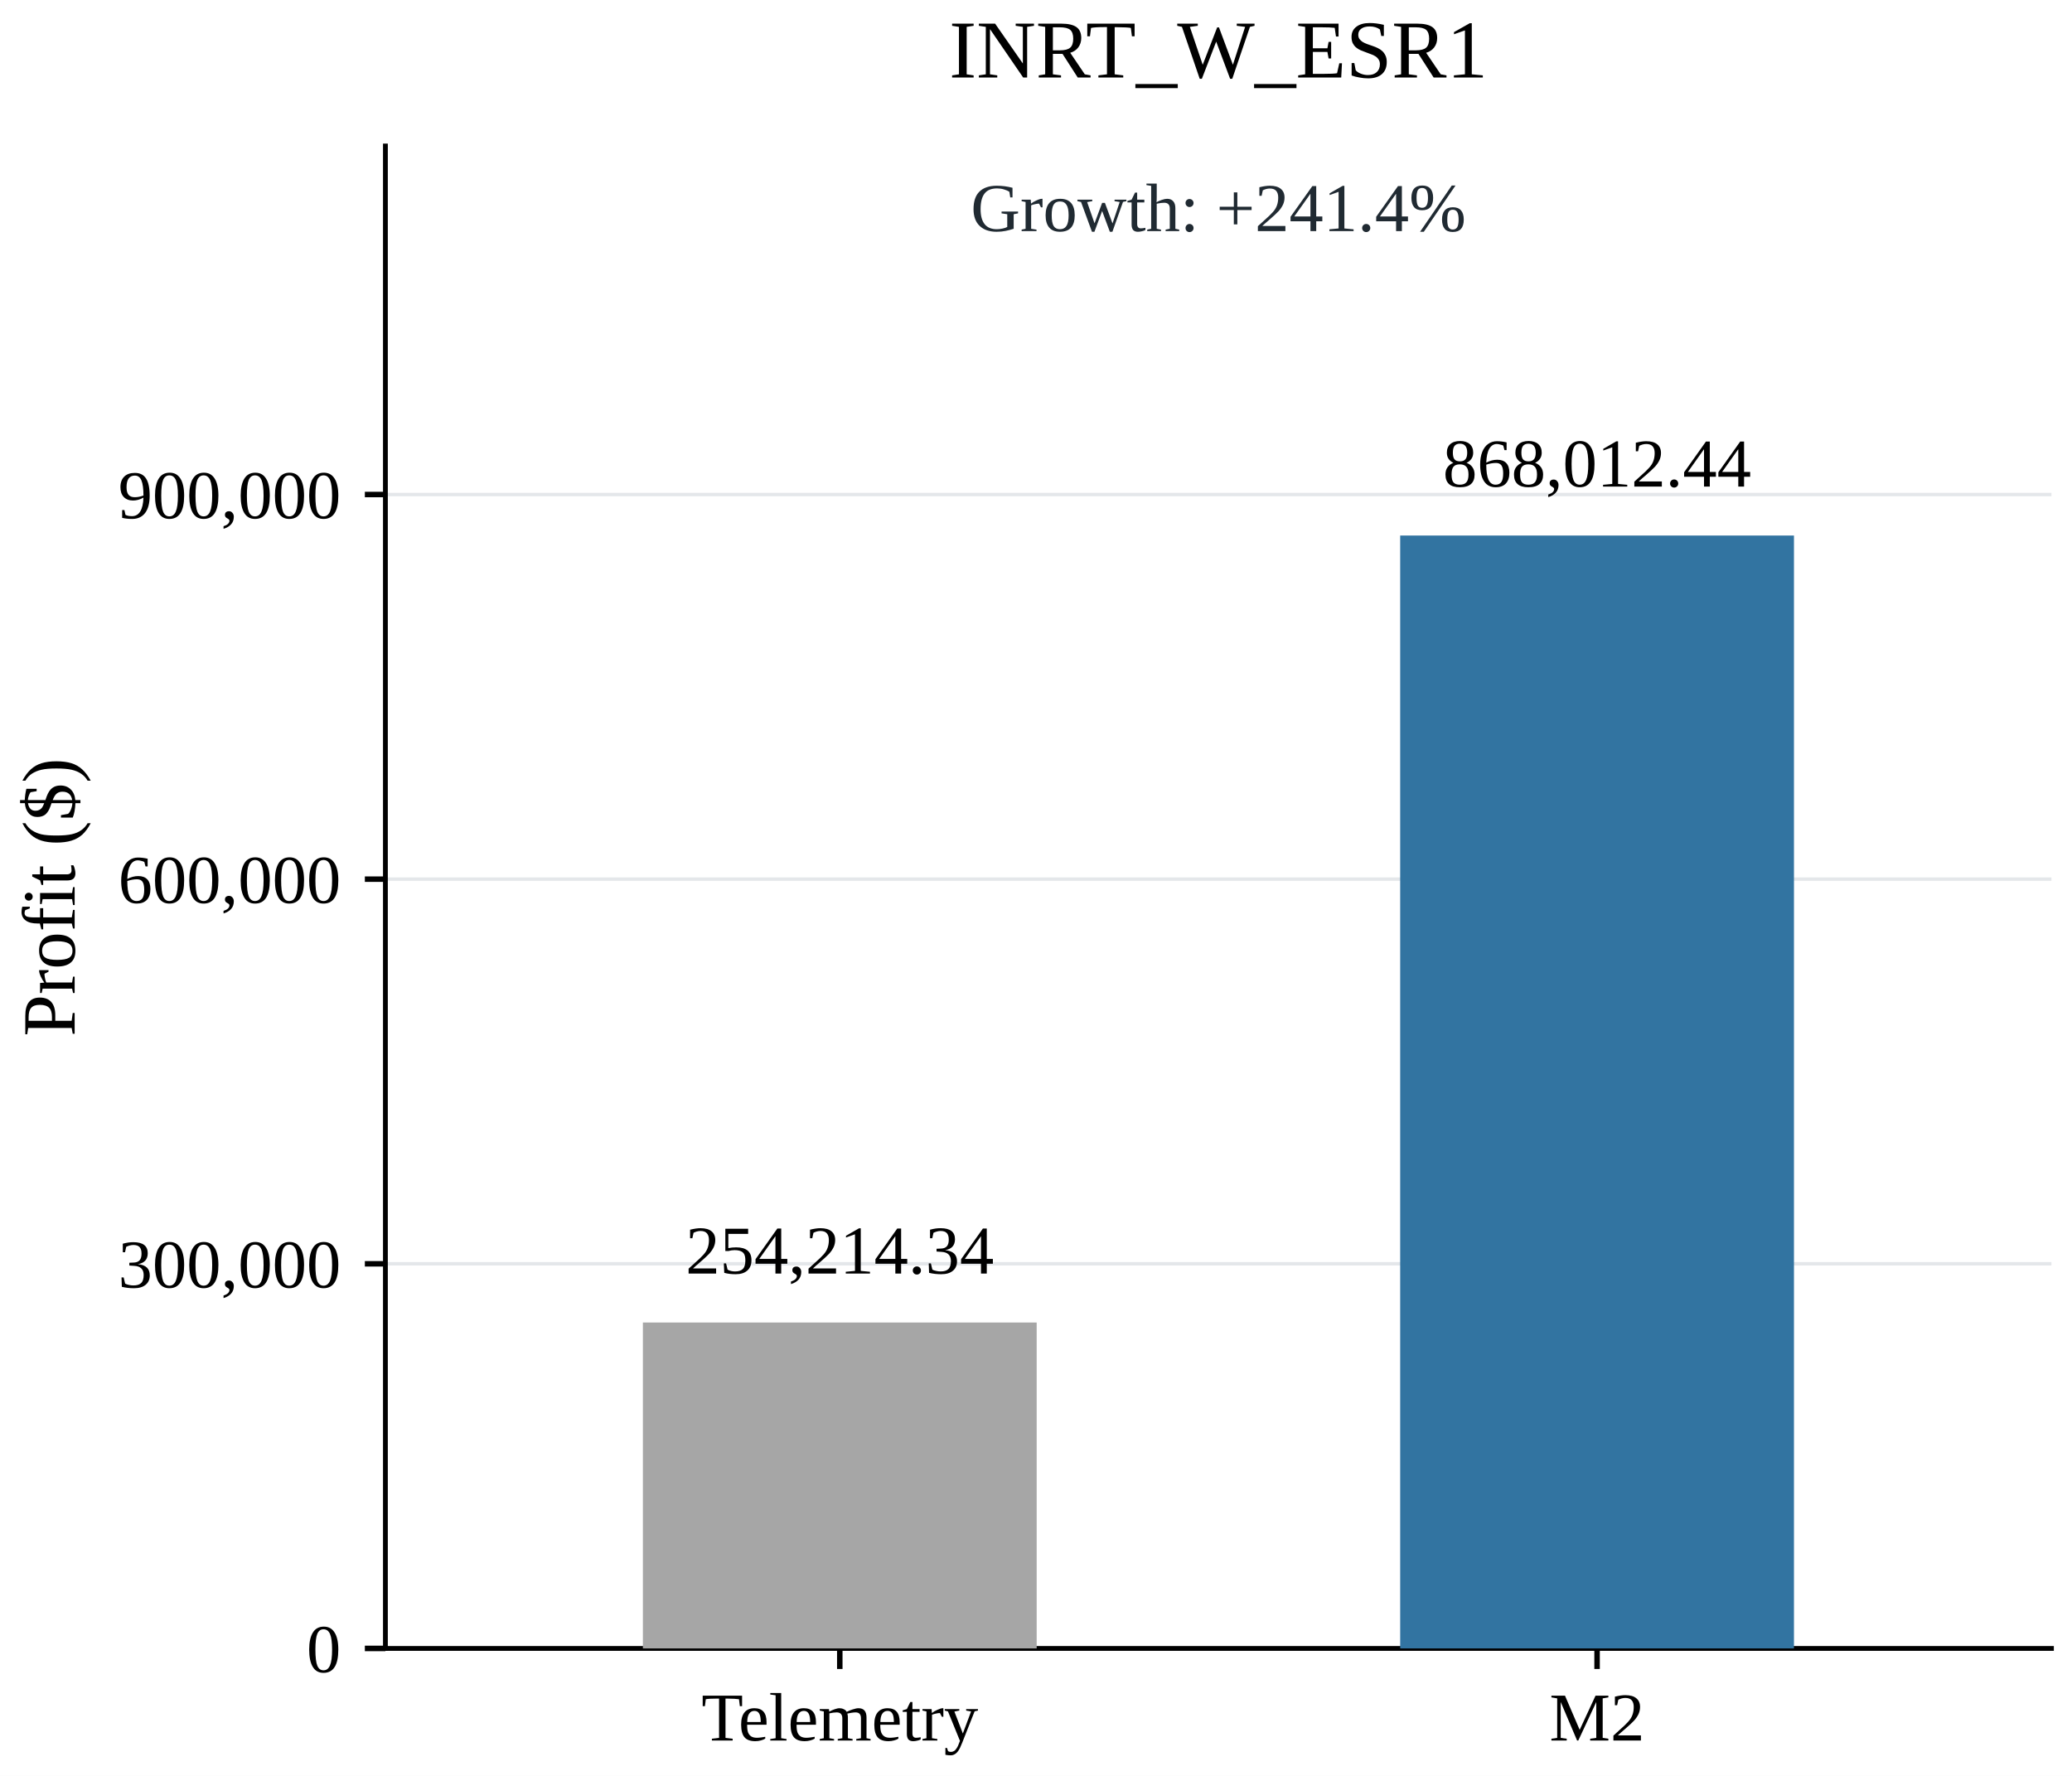
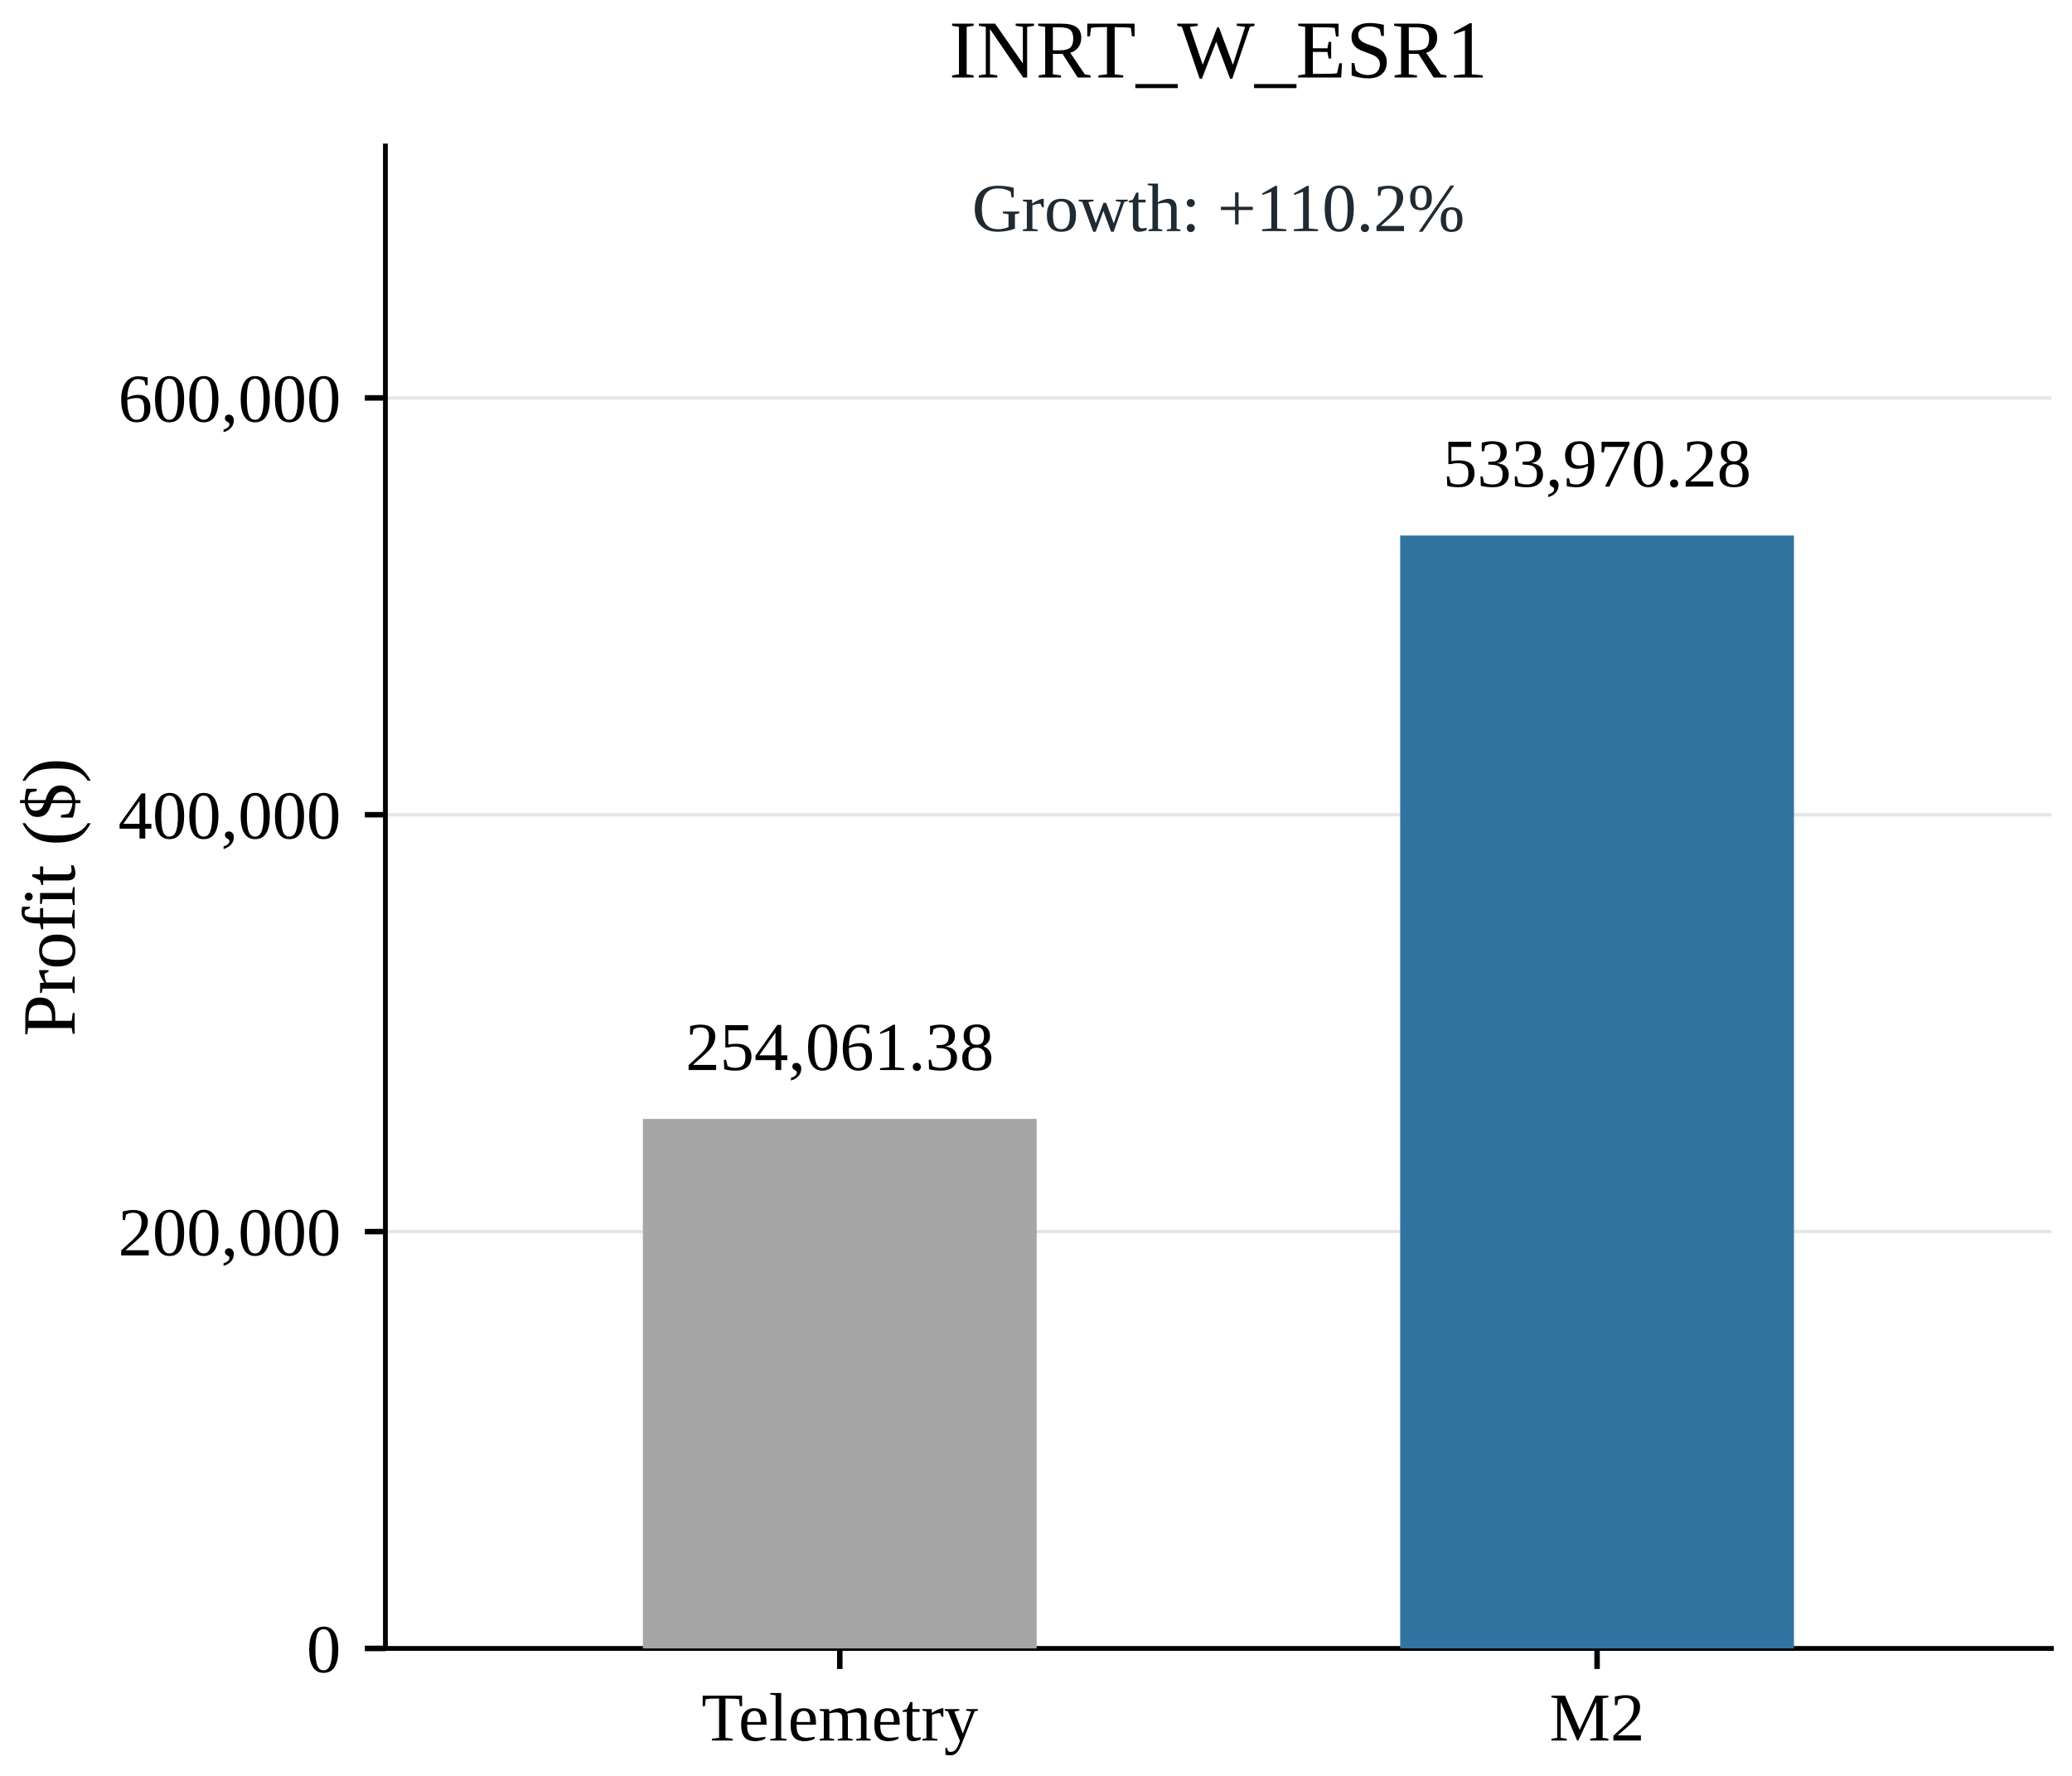
<svg xmlns="http://www.w3.org/2000/svg" xmlns:xlink="http://www.w3.org/1999/xlink" width="302.4pt" height="259.2pt" viewBox="0 0 302.4 259.2" version="1.1">
  <defs>
    <style type="text/css">*{stroke-linejoin: round; stroke-linecap: butt}</style>
  </defs>
  <g id="figure_1">
    <g id="patch_1">
      <path d="M 0 259.2  L 302.4 259.2  L 302.4 0  L 0 0  z " style="fill: #ffffff" />
    </g>
    <g id="axes_1">
      <g id="patch_2">
        <path d="M 56.249 240.598  L 299.4 240.598  L 299.4 21.31  L 56.249 21.31  z " style="fill: #ffffff" />
      </g>
      <g id="matplotlib.axis_1">
        <g id="xtick_1">
          <g id="line2d_1">
            <defs>
-               <path id="m0c5a3fc10e" d="M 0 0  L 0 3  " style="stroke: #000000; stroke-width: 0.8" />
+               <path id="m7d5b844e0c" d="M 0 0  L 0 3  " style="stroke: #000000; stroke-width: 0.8" />
            </defs>
            <g>
-               <use xlink:href="#m0c5a3fc10e" x="122.563" y="240.598" style="stroke: #000000; stroke-width: 0.8" />
+               <use xlink:href="#m7d5b844e0c" x="122.563" y="240.598" style="stroke: #000000; stroke-width: 0.8" />
            </g>
          </g>
          <g id="text_1">
            <text style="font: 10px 'Times New Roman'; text-anchor: middle" x="122.563" y="254.042" transform="rotate(-0 122.563 254.0419)">Telemetry</text>
          </g>
        </g>
        <g id="xtick_2">
          <g id="line2d_2">
            <g>
-               <use xlink:href="#m0c5a3fc10e" x="233.086" y="240.598" style="stroke: #000000; stroke-width: 0.8" />
+               <use xlink:href="#m7d5b844e0c" x="233.086" y="240.598" style="stroke: #000000; stroke-width: 0.8" />
            </g>
          </g>
          <g id="text_2">
            <text style="font: 10px 'Times New Roman'; text-anchor: middle" x="233.086" y="254.042" transform="rotate(-0 233.086 254.0419)">M2</text>
          </g>
        </g>
      </g>
      <g id="matplotlib.axis_2">
        <g id="ytick_1">
          <g id="line2d_3">
-             <path d="M 56.249 240.598  L 299.4 240.598  " clip-path="url(#p4a2f2d147f)" style="fill: none; stroke: #e4e7ea; stroke-width: 0.5; stroke-linecap: square" />
+             <path d="M 56.249 240.598  L 299.4 240.598  " clip-path="url(#p068af4ce9c)" style="fill: none; stroke: #e4e7ea; stroke-width: 0.5; stroke-linecap: square" />
          </g>
          <g id="line2d_4">
            <defs>
-               <path id="m81beb0d6c7" d="M 0 0  L -3 0  " style="stroke: #000000; stroke-width: 0.8" />
+               <path id="mda0cffb007" d="M 0 0  L -3 0  " style="stroke: #000000; stroke-width: 0.8" />
            </defs>
            <g>
-               <use xlink:href="#m81beb0d6c7" x="56.249" y="240.598" style="stroke: #000000; stroke-width: 0.8" />
+               <use xlink:href="#mda0cffb007" x="56.249" y="240.598" style="stroke: #000000; stroke-width: 0.8" />
            </g>
          </g>
          <g id="text_3">
            <text style="font: 10px 'Times New Roman'; text-anchor: end" x="49.749" y="244.07" transform="rotate(-0 49.74915 244.0701)">0</text>
          </g>
        </g>
        <g id="ytick_2">
          <g id="line2d_5">
-             <path d="M 56.249 184.458  L 299.4 184.458  " clip-path="url(#p4a2f2d147f)" style="fill: none; stroke: #e4e7ea; stroke-width: 0.5; stroke-linecap: square" />
+             <path d="M 56.249 179.758  L 299.4 179.758  " clip-path="url(#p068af4ce9c)" style="fill: none; stroke: #e4e7ea; stroke-width: 0.5; stroke-linecap: square" />
          </g>
          <g id="line2d_6">
            <g>
-               <use xlink:href="#m81beb0d6c7" x="56.249" y="184.458" style="stroke: #000000; stroke-width: 0.8" />
+               <use xlink:href="#mda0cffb007" x="56.249" y="179.758" style="stroke: #000000; stroke-width: 0.8" />
            </g>
          </g>
          <g id="text_4">
-             <text style="font: 10px 'Times New Roman'; text-anchor: end" x="49.749" y="187.93" transform="rotate(-0 49.74915 187.9296)">300,000</text>
+             <text style="font: 10px 'Times New Roman'; text-anchor: end" x="49.749" y="183.229" transform="rotate(-0 49.74915 183.2294)">200,000</text>
          </g>
        </g>
        <g id="ytick_3">
          <g id="line2d_7">
-             <path d="M 56.249 128.317  L 299.4 128.317  " clip-path="url(#p4a2f2d147f)" style="fill: none; stroke: #e4e7ea; stroke-width: 0.5; stroke-linecap: square" />
+             <path d="M 56.249 118.917  L 299.4 118.917  " clip-path="url(#p068af4ce9c)" style="fill: none; stroke: #e4e7ea; stroke-width: 0.5; stroke-linecap: square" />
          </g>
          <g id="line2d_8">
            <g>
-               <use xlink:href="#m81beb0d6c7" x="56.249" y="128.317" style="stroke: #000000; stroke-width: 0.8" />
+               <use xlink:href="#mda0cffb007" x="56.249" y="118.917" style="stroke: #000000; stroke-width: 0.8" />
            </g>
          </g>
          <g id="text_5">
-             <text style="font: 10px 'Times New Roman'; text-anchor: end" x="49.749" y="131.789" transform="rotate(-0 49.74915 131.7891)">600,000</text>
+             <text style="font: 10px 'Times New Roman'; text-anchor: end" x="49.749" y="122.389" transform="rotate(-0 49.74915 122.3888)">400,000</text>
          </g>
        </g>
        <g id="ytick_4">
          <g id="line2d_9">
-             <path d="M 56.249 72.177  L 299.4 72.177  " clip-path="url(#p4a2f2d147f)" style="fill: none; stroke: #e4e7ea; stroke-width: 0.5; stroke-linecap: square" />
+             <path d="M 56.249 58.076  L 299.4 58.076  " clip-path="url(#p068af4ce9c)" style="fill: none; stroke: #e4e7ea; stroke-width: 0.5; stroke-linecap: square" />
          </g>
          <g id="line2d_10">
            <g>
-               <use xlink:href="#m81beb0d6c7" x="56.249" y="72.177" style="stroke: #000000; stroke-width: 0.8" />
+               <use xlink:href="#mda0cffb007" x="56.249" y="58.076" style="stroke: #000000; stroke-width: 0.8" />
            </g>
          </g>
          <g id="text_6">
-             <text style="font: 10px 'Times New Roman'; text-anchor: end" x="49.749" y="75.649" transform="rotate(-0 49.74915 75.64856)">900,000</text>
+             <text style="font: 10px 'Times New Roman'; text-anchor: end" x="49.749" y="61.548" transform="rotate(-0 49.74915 61.54809)">600,000</text>
          </g>
        </g>
        <g id="text_7">
          <text style="font: 11px 'Times New Roman'; text-anchor: middle" x="10.896" y="130.954" transform="rotate(-90 10.89618 130.9542)">Profit ($)</text>
        </g>
      </g>
      <g id="patch_3">
        <path d="M 56.249 240.598  L 56.249 21.31  " style="fill: none; stroke: #000000; stroke-width: 0.7; stroke-linejoin: miter; stroke-linecap: square" />
      </g>
      <g id="patch_4">
        <path d="M 56.249 240.598  L 299.4 240.598  " style="fill: none; stroke: #000000; stroke-width: 0.7; stroke-linejoin: miter; stroke-linecap: square" />
      </g>
      <g id="patch_5">
-         <path d="M 93.827 240.598  L 151.299 240.598  L 151.299 193.026  L 93.827 193.026  z " clip-path="url(#p4a2f2d147f)" style="fill: #a6a6a6" />
+         <path d="M 93.827 240.598  L 151.299 240.598  L 151.299 163.312  L 93.827 163.312  z " clip-path="url(#p068af4ce9c)" style="fill: #a6a6a6" />
      </g>
      <g id="patch_6">
-         <path d="M 204.35 240.598  L 261.822 240.598  L 261.822 78.163  L 204.35 78.163  z " clip-path="url(#p4a2f2d147f)" style="fill: #3274a1" />
+         <path d="M 204.35 240.598  L 261.822 240.598  L 261.822 78.163  L 204.35 78.163  z " clip-path="url(#p068af4ce9c)" style="fill: #3274a1" />
      </g>
      <g id="text_8">
-         <text style="font: 10px 'Times New Roman'; text-anchor: middle" x="122.563" y="185.887" transform="rotate(-0 122.563 185.8867)">254,214.34</text>
+         <text style="font: 10px 'Times New Roman'; text-anchor: middle" x="122.563" y="156.173" transform="rotate(-0 122.563 156.1728)">254,061.38</text>
      </g>
      <g id="text_9">
-         <text style="font: 10px 'Times New Roman'; text-anchor: middle" x="233.086" y="71.024" transform="rotate(-0 233.086 71.02361)">868,012.44</text>
+         <text style="font: 10px 'Times New Roman'; text-anchor: middle" x="233.086" y="71.024" transform="rotate(-0 233.086 71.02361)">533,970.28</text>
      </g>
      <g id="text_10">
-         <text style="fill: #202a32; font: 10px 'Times New Roman'; text-anchor: middle" x="177.824" y="33.736" transform="rotate(-0 177.8245 33.73619)">Growth: +241.4%</text>
+         <text style="fill: #202a32; font: 10px 'Times New Roman'; text-anchor: middle" x="177.824" y="33.736" transform="rotate(-0 177.8245 33.73619)">Growth: +110.2%</text>
      </g>
      <g id="text_11">
        <text style="font: 12px 'Times New Roman'; text-anchor: middle" x="177.824" y="11.31" transform="rotate(-0 177.8245 11.31024)">INRT_W_ESR1</text>
      </g>
    </g>
  </g>
  <defs>
-     <clipPath id="p4a2f2d147f">
+     <clipPath id="p068af4ce9c">
      <rect x="56.249" y="21.31" width="243.151" height="219.288" />
    </clipPath>
  </defs>
</svg>
